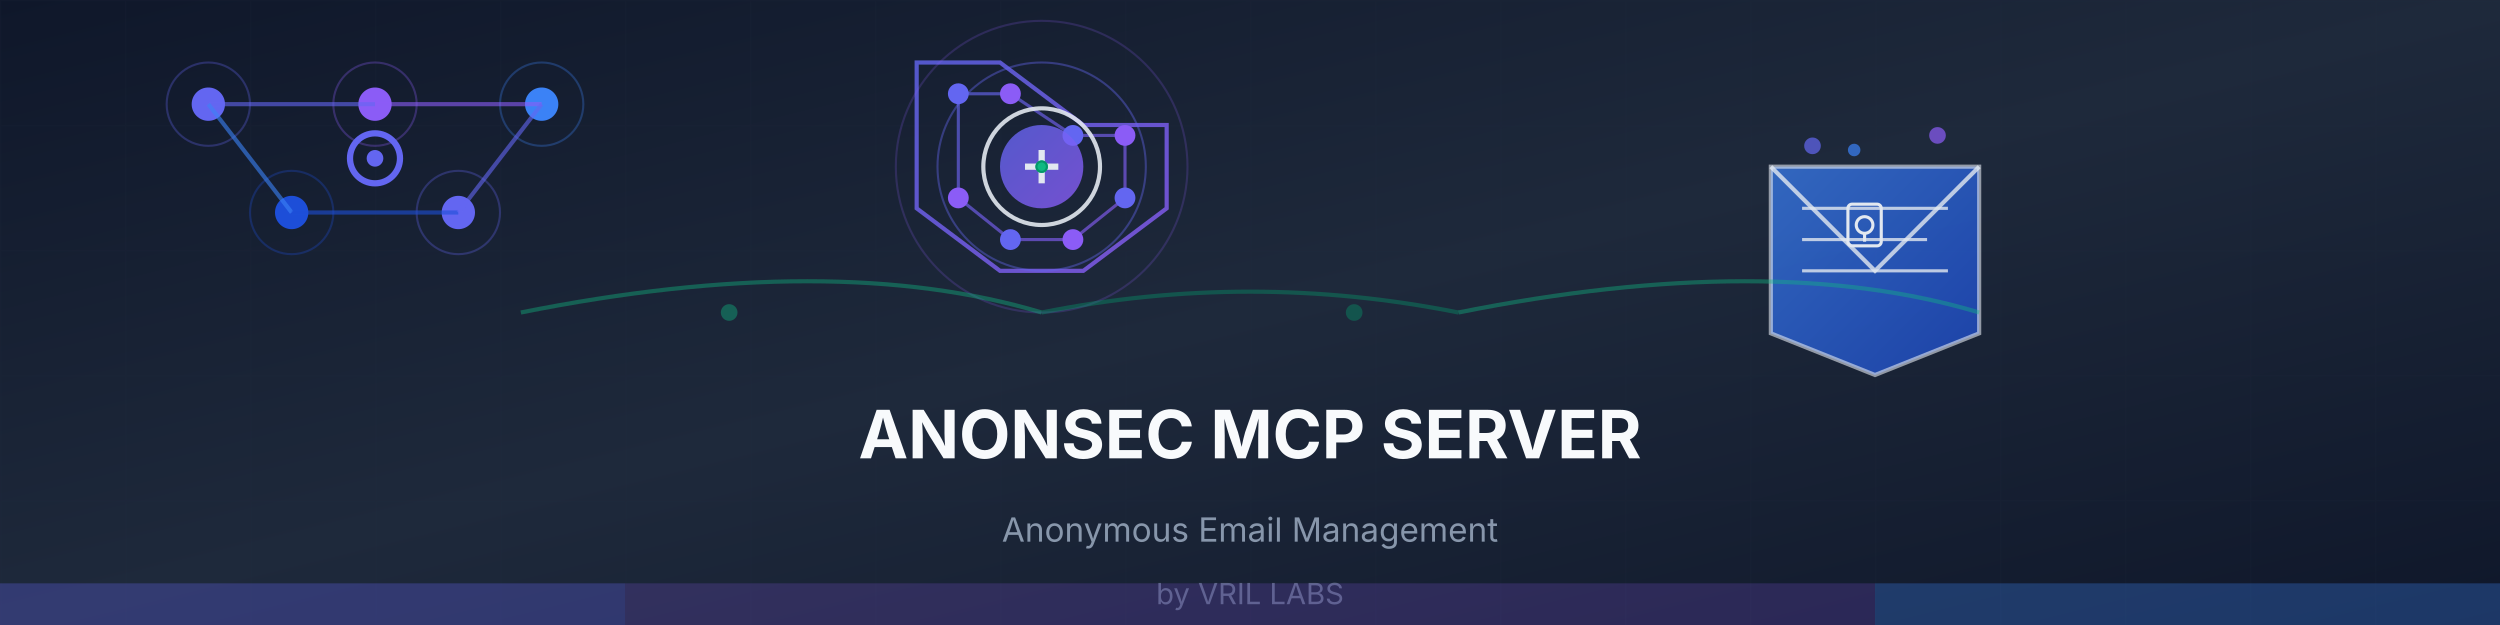
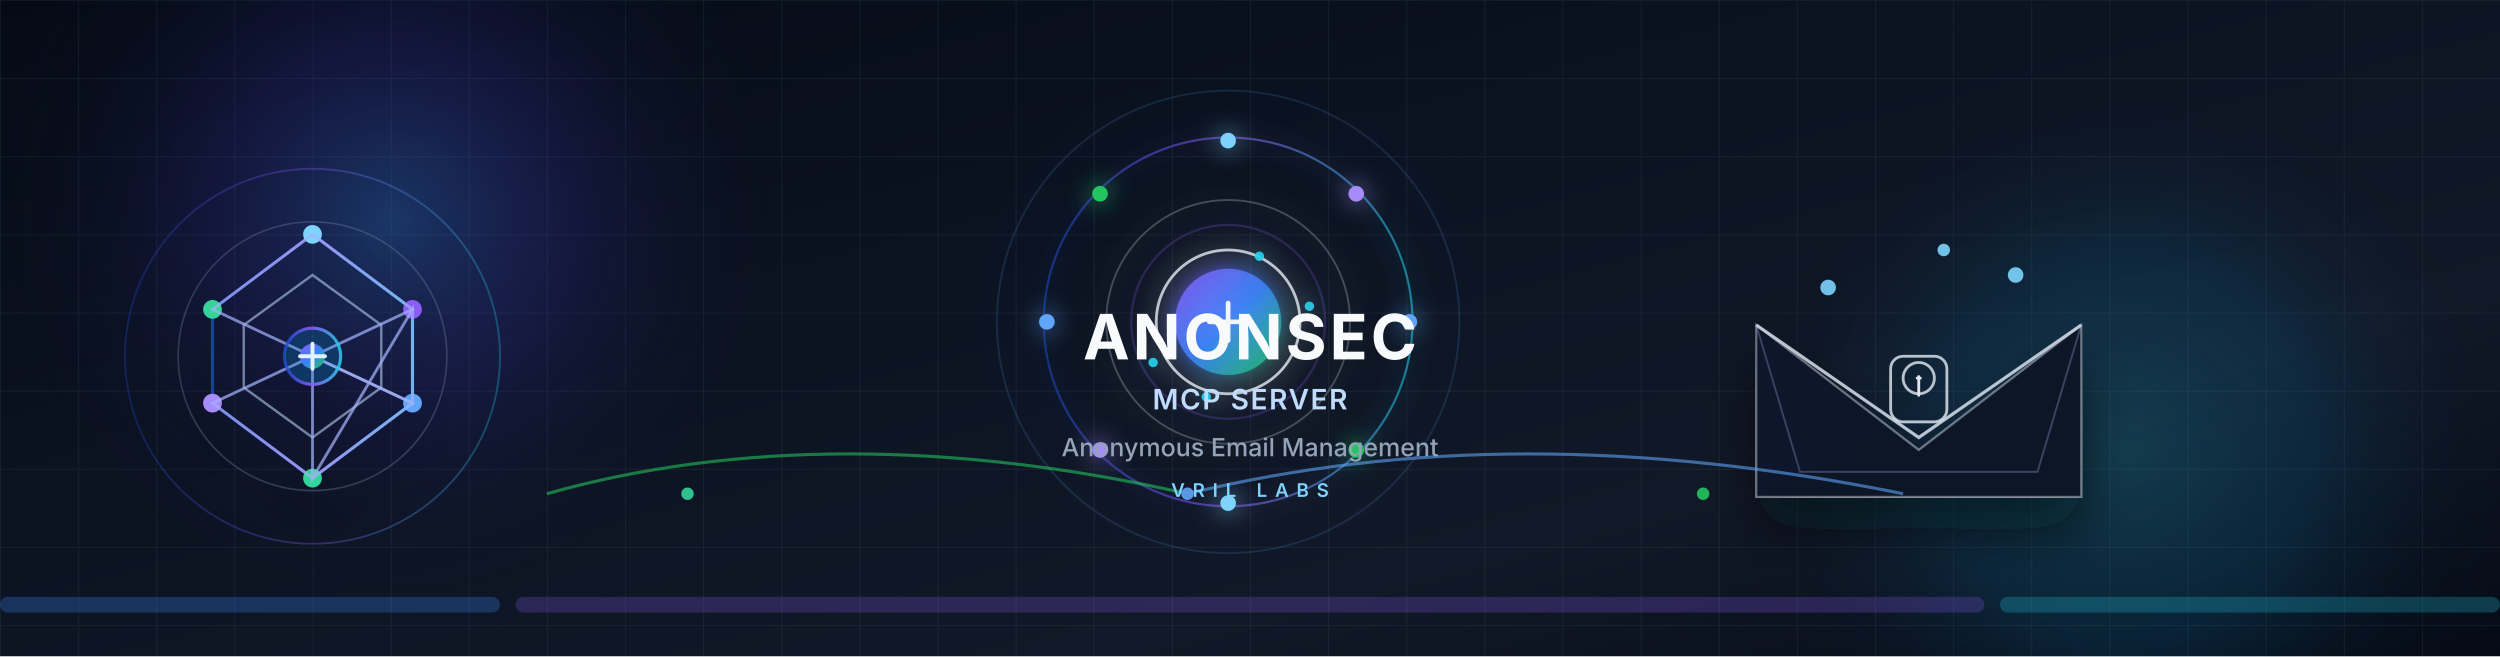
- <svg xmlns="http://www.w3.org/2000/svg" viewBox="0 0 1200 300" width="100%" height="auto" preserveAspectRatio="none">
+ <svg xmlns="http://www.w3.org/2000/svg" viewBox="0 0 1600 420" width="100%" height="auto" preserveAspectRatio="xMidYMid meet" role="img" aria-label="AnonSec MCP Server header illustration">
+   <defs>
+     <linearGradient id="bgGradient" x1="0%" y1="0%" x2="100%" y2="100%">
+       <stop offset="0%" stop-color="#050b16" />
+       <stop offset="38%" stop-color="#0b1220" />
+       <stop offset="72%" stop-color="#111827" />
+       <stop offset="100%" stop-color="#050b16" />
+     </linearGradient>
+     <radialGradient id="leftGlow" cx="50%" cy="50%" r="50%">
+       <stop offset="0%" stop-color="#3b82f6" stop-opacity="0.34" />
+       <stop offset="45%" stop-color="#4338ca" stop-opacity="0.18" />
+       <stop offset="100%" stop-color="#050b16" stop-opacity="0" />
+     </radialGradient>
+     <radialGradient id="rightGlow" cx="50%" cy="50%" r="50%">
+       <stop offset="0%" stop-color="#22d3ee" stop-opacity="0.2" />
+       <stop offset="50%" stop-color="#0ea5e9" stop-opacity="0.12" />
+       <stop offset="100%" stop-color="#050b16" stop-opacity="0" />
+     </radialGradient>
+     <linearGradient id="accentGradient" x1="0%" y1="0%" x2="100%" y2="0%">
+       <stop offset="0%" stop-color="#1d4ed8" stop-opacity="0.8" />
+       <stop offset="50%" stop-color="#8b5cf6" stop-opacity="0.9" />
+       <stop offset="100%" stop-color="#22d3ee" stop-opacity="0.85" />
+     </linearGradient>
+     <linearGradient id="coreGradient" x1="0%" y1="0%" x2="100%" y2="100%">
+       <stop offset="0%" stop-color="#8b5cf6" />
+       <stop offset="50%" stop-color="#3b82f6" />
+       <stop offset="100%" stop-color="#22c55e" />
+     </linearGradient>
+     <linearGradient id="envelopeGradient" x1="0%" y1="0%" x2="100%" y2="100%">
+       <stop offset="0%" stop-color="#0f172a" stop-opacity="1" />
+       <stop offset="100%" stop-color="#111827" stop-opacity="1" />
+     </linearGradient>
+     <linearGradient id="mailAccent" x1="0%" y1="0%" x2="100%" y2="100%">
+       <stop offset="0%" stop-color="#67e8f9" />
+       <stop offset="35%" stop-color="#60a5fa" />
+       <stop offset="100%" stop-color="#8b5cf6" />
+     </linearGradient>
+     <pattern id="gridPattern" width="50" height="50" patternUnits="userSpaceOnUse">
+       <path d="M 50 0 L 0 0 0 50" fill="none" stroke="#94a3b8" stroke-opacity="0.12" stroke-width="1" />
+     </pattern>
+     <filter id="softGlow" x="-30%" y="-30%" width="160%" height="160%">
+       <feGaussianBlur stdDeviation="8" result="blur" />
+       <feMerge>
+         <feMergeNode in="blur" />
+         <feMergeNode in="SourceGraphic" />
+       </feMerge>
+     </filter>
+     <filter id="smallGlow" x="-50%" y="-50%" width="200%" height="200%">
+       <feGaussianBlur stdDeviation="4" result="blur" />
+       <feMerge>
+         <feMergeNode in="blur" />
+         <feMergeNode in="SourceGraphic" />
+       </feMerge>
+     </filter>
+     <filter id="shadow" x="-30%" y="-30%" width="160%" height="160%">
+       <feDropShadow dx="0" dy="20" stdDeviation="16" flood-color="#020817" flood-opacity="0.55" />
+     </filter>
+   </defs>
  <style>
-     @keyframes float {
-       0%, 100% { transform: translateY(0); }
-       50% { transform: translateY(-10px); }
-     }
+     @keyframes drift {
+       0%, 100% { transform: translateY(0px); }
+       50% { transform: translateY(-12px); }
+     }
+ 
+     @keyframes driftAlt {
+       0%, 100% { transform: translateY(0px); }
+       50% { transform: translateY(12px); }
+     }
+ 
    @keyframes pulse {
-       0%, 100% { opacity: 0.7; }
-       50% { opacity: 1; }
-     }
-     @keyframes glow {
-       0%, 100% { filter: drop-shadow(0 0 5px rgba(99, 102, 241, 0.3)); }
-       50% { filter: drop-shadow(0 0 20px rgba(99, 102, 241, 0.6)); }
-     }
-     @keyframes rotate {
+       0%, 100% { opacity: 0.55; transform: scale(0.98); }
+       50% { opacity: 1; transform: scale(1.04); }
+     }
+ 
+     @keyframes rotateSlow {
      from { transform: rotate(0deg); }
      to { transform: rotate(360deg); }
    }
-     @keyframes spin {
-       from { transform: rotate(0deg); }
-       to { transform: rotate(360deg); }
-     }
-     .circuit-grid {
-       animation: float 6s ease-in-out infinite;
-     }
-     .mcp-node {
-       animation: spin 30s linear infinite;
-       transform-origin: center;
-     }
-     .envelope {
-       animation: float 5s ease-in-out infinite reverse;
-     }
-     .node {
-       animation: glow 3s ease-in-out infinite;
-     }
-     .pulse-ring {
-       transform-origin: center;
-       animation: rotate 20s linear infinite;
-     }
-     .data-flow {
-       animation: float 7s ease-in-out infinite;
-     }
+ 
+     @keyframes spark {
+       0%, 100% { opacity: 0.3; }
+       50% { opacity: 1; }
+     }
+ 
+     @keyframes orbit {
+       0% { transform: rotate(0deg) translateX(0px) scale(1); }
+       50% { transform: rotate(180deg) translateX(8px) scale(1.04); }
+       100% { transform: rotate(360deg) translateX(0px) scale(1); }
+     }
+ 
+     .drift { animation: drift 9s ease-in-out infinite; transform-origin: center; }
+     .drift-alt { animation: driftAlt 11s ease-in-out infinite; transform-origin: center; }
+     .pulse { animation: pulse 4s ease-in-out infinite; transform-origin: center; }
+     .spin { animation: rotateSlow 28s linear infinite; transform-origin: center; }
+     .spin-reverse { animation: rotateSlow 36s linear infinite reverse; transform-origin: center; }
+     .spark { animation: spark 2.8s ease-in-out infinite; }
+     .orbit { animation: orbit 14s ease-in-out infinite; transform-origin: center; }
+ 
+     .title { letter-spacing: 2px; }
+     .subtitle { letter-spacing: 1px; }
  </style>
-   <defs>
-     <linearGradient id="bgGradient" x1="0%" y1="0%" x2="100%" y2="100%">
-       <stop offset="0%" style="stop-color:#0f172a;stop-opacity:1" />
-       <stop offset="50%" style="stop-color:#1e293b;stop-opacity:1" />
-       <stop offset="100%" style="stop-color:#0f172a;stop-opacity:1" />
-     </linearGradient>
-     <linearGradient id="mcpGradient" x1="0%" y1="0%" x2="100%" y2="100%">
-       <stop offset="0%" style="stop-color:#6366f1;stop-opacity:0.8" />
-       <stop offset="100%" style="stop-color:#8b5cf6;stop-opacity:0.8" />
-     </linearGradient>
-     <linearGradient id="envelopeGradient" x1="0%" y1="0%" x2="100%" y2="100%">
-       <stop offset="0%" style="stop-color:#3b82f6;stop-opacity:0.7" />
-       <stop offset="100%" style="stop-color:#1d4ed8;stop-opacity:0.7" />
-     </linearGradient>
-     <linearGradient id="dataGradient" x1="0%" y1="0%" x2="100%" y2="100%">
-       <stop offset="0%" style="stop-color:#10b981;stop-opacity:0.6" />
-       <stop offset="100%" style="stop-color:#059669;stop-opacity:0.6" />
-     </linearGradient>
-     <radialGradient id="nodeGradient" cx="50%" cy="50%" r="50%" fx="50%" fy="50%">
-       <stop offset="0%" style="stop-color:#6366f1;stop-opacity:1" />
-       <stop offset="100%" style="stop-color:#6366f1;stop-opacity:0" />
-     </radialGradient>
-     <filter id="blur" x="-20%" y="-20%" width="140%" height="140%">
-       <feGaussianBlur stdDeviation="2" />
-     </filter>
-     <pattern id="gridPattern" width="60" height="60" patternUnits="userSpaceOnUse">
-       <path d="M 60 0 L 0 0 0 60" fill="none" stroke="#1e293b" stroke-width="1" opacity="0.3" />
-     </pattern>
-   </defs>
-   <rect width="100%" height="100%" fill="url(#bgGradient)" />
-   <rect width="100%" height="100%" fill="url(#gridPattern)" opacity="0.5" />
-   <g class="circuit-grid" transform="translate(100, 50)">
-     <g class="node" transform="translate(0, 0)">
-       <circle cx="0" cy="0" r="8" fill="#6366f1" />
-       <circle cx="0" cy="0" r="20" fill="none" stroke="#6366f1" stroke-width="1" opacity="0.3" />
+   <rect width="1600" height="420" fill="url(#bgGradient)" />
+   <rect width="1600" height="420" fill="url(#gridPattern)" opacity="0.9" />
+   <circle cx="250" cy="140" r="260" fill="url(#leftGlow)" />
+   <circle cx="1360" cy="290" r="250" fill="url(#rightGlow)" />
+   <g class="drift" filter="url(#shadow)">
+     <g transform="translate(200 228)">
+       <circle cx="0" cy="0" r="120" fill="none" stroke="url(#accentGradient)" stroke-width="1.2" opacity="0.35" />
+       <circle cx="0" cy="0" r="86" fill="none" stroke="#94a3b8" stroke-opacity="0.26" stroke-width="1" />
+       <g class="spin-reverse" opacity="0.9">
+         <path d="M 0 -78 L 64 -30 L 64 30 L 0 78 L -64 30 L -64 -30 Z" fill="none" stroke="url(#accentGradient)" stroke-width="2" />
+         <path d="M 0 -52 L 44 -20 L 44 20 L 0 52 L -44 20 L -44 -20 Z" fill="none" stroke="#bfdbfe" stroke-opacity="0.6" stroke-width="1.5" />
+       </g>
+       <g fill="#e2e8f0">
+         <circle cx="0" cy="-78" r="6" fill="#7dd3fc" />
+         <circle cx="64" cy="-30" r="6" fill="#8b5cf6" />
+         <circle cx="64" cy="30" r="6" fill="#60a5fa" />
+         <circle cx="0" cy="78" r="6" fill="#34d399" />
+         <circle cx="-64" cy="30" r="6" fill="#a78bfa" />
+         <circle cx="-64" cy="-30" r="6" fill="#34d399" />
+       </g>
+       <g stroke="#a5b4fc" stroke-opacity="0.7" stroke-width="1.8" fill="none">
+         <path d="M 0 -78 L 64 -30 L 0 0 L -64 -30 Z" />
+         <path d="M 64 -30 L 64 30 L 0 0 L 0 78 Z" />
+         <path d="M 0 78 L -64 30 L 0 0 L 64 30 Z" />
+       </g>
+       <g class="pulse">
+         <circle cx="0" cy="0" r="18" fill="#0ea5e9" fill-opacity="0.18" stroke="url(#accentGradient)" stroke-width="2" />
+         <circle cx="0" cy="0" r="8" fill="url(#coreGradient)" />
+         <path d="M -8 0 L 8 0 M 0 -8 L 0 8" stroke="#e0f2fe" stroke-width="2.5" stroke-linecap="round" />
+       </g>
    </g>
-     <g class="node" transform="translate(80, 0)">
-       <circle cx="0" cy="0" r="8" fill="#8b5cf6" />
-       <circle cx="0" cy="0" r="20" fill="none" stroke="#8b5cf6" stroke-width="1" opacity="0.3" />
+   </g>
+   <g class="drift-alt" filter="url(#softGlow)">
+     <g transform="translate(786 206)">
+       <circle cx="0" cy="0" r="118" fill="none" stroke="url(#accentGradient)" stroke-width="1.4" opacity="0.62" />
+       <circle cx="0" cy="0" r="78" fill="none" stroke="#cbd5e1" stroke-opacity="0.28" stroke-width="1.2" />
+       <circle cx="0" cy="0" r="148" fill="none" stroke="#60a5fa" stroke-opacity="0.15" stroke-width="1.2" />
+       <g class="spin">
+         <g fill="#e2e8f0">
+           <circle cx="0" cy="-116" r="5" fill="#7dd3fc" />
+           <circle cx="82" cy="-82" r="5" fill="#a78bfa" />
+           <circle cx="116" cy="0" r="5" fill="#60a5fa" />
+           <circle cx="82" cy="82" r="5" fill="#22c55e" />
+           <circle cx="0" cy="116" r="5" fill="#7dd3fc" />
+           <circle cx="-82" cy="82" r="5" fill="#a78bfa" />
+           <circle cx="-116" cy="0" r="5" fill="#60a5fa" />
+           <circle cx="-82" cy="-82" r="5" fill="#22c55e" />
+         </g>
+       </g>
+       <g class="pulse" opacity="0.95">
+         <circle cx="0" cy="0" r="34" fill="url(#coreGradient)" fill-opacity="0.95" />
+         <circle cx="0" cy="0" r="46" fill="none" stroke="#e2e8f0" stroke-opacity="0.85" stroke-width="1.8" />
+         <circle cx="0" cy="0" r="62" fill="none" stroke="#8b5cf6" stroke-opacity="0.22" stroke-width="1.5" />
+         <path d="M -12 0 L 12 0 M 0 -12 L 0 12" stroke="#f8fafc" stroke-width="3" stroke-linecap="round" />
+       </g>
+       <g class="spark" fill="#22d3ee" opacity="0.9">
+         <circle cx="20" cy="-42" r="3" />
+         <circle cx="52" cy="-10" r="3" />
+         <circle cx="-48" cy="26" r="3" />
+         <circle cx="-14" cy="48" r="3" />
+       </g>
    </g>
-     <g class="node" transform="translate(160, 0)">
-       <circle cx="0" cy="0" r="8" fill="#3b82f6" />
-       <circle cx="0" cy="0" r="20" fill="none" stroke="#3b82f6" stroke-width="1" opacity="0.3" />
+   </g>
+   <g class="drift" filter="url(#shadow)">
+     <g transform="translate(1228 206)">
+       <path d="M -104 2 L 0 82 L 104 2 L 104 112 L -104 112 Z" fill="url(#envelopeGradient)" stroke="#e2e8f0" stroke-opacity="0.42" stroke-width="1.4" />
+       <path d="M -104 2 L 0 74 L 104 2" fill="none" stroke="#cbd5e1" stroke-opacity="0.9" stroke-width="2" />
+       <path d="M -104 2 L -76 96 L 76 96 L 104 2" fill="none" stroke="#a5b4fc" stroke-opacity="0.28" stroke-width="1.2" />
+       <g stroke="url(#mailAccent)" stroke-width="2" stroke-linecap="round" opacity="0.8">
+         <path d="M -62 26 L 60 26" />
+         <path d="M -62 46 L 42 46" />
+         <path d="M -62 66 L 58 66" />
+       </g>
+       <g transform="translate(0 12)">
+         <rect x="-18" y="10" width="36" height="42" rx="8" fill="none" stroke="#e2e8f0" stroke-opacity="0.8" stroke-width="1.8" />
+         <circle cx="0" cy="24" r="10" fill="none" stroke="#e2e8f0" stroke-opacity="0.8" stroke-width="1.8" />
+         <path d="M -1 24 L 1 24 M 0 23 L 0 35" stroke="#e2e8f0" stroke-width="1.8" stroke-linecap="round" />
+       </g>
+       <g class="spark" fill="#7dd3fc" opacity="0.9">
+         <circle cx="-58" cy="-22" r="5" />
+         <circle cx="62" cy="-30" r="5" />
+         <circle cx="16" cy="-46" r="4" />
+       </g>
    </g>
-     <g class="node" transform="translate(40, 52)">
-       <circle cx="0" cy="0" r="8" fill="#1d4ed8" />
-       <circle cx="0" cy="0" r="20" fill="none" stroke="#1d4ed8" stroke-width="1" opacity="0.3" />
-     </g>
-     <g class="node" transform="translate(120, 52)">
-       <circle cx="0" cy="0" r="8" fill="#6366f1" />
-       <circle cx="0" cy="0" r="20" fill="none" stroke="#6366f1" stroke-width="1" opacity="0.3" />
-     </g>
-     <line x1="0" y1="0" x2="80" y2="0" stroke="#6366f1" stroke-width="2" opacity="0.6" />
-     <line x1="80" y1="0" x2="160" y2="0" stroke="#8b5cf6" stroke-width="2" opacity="0.6" />
-     <line x1="0" y1="0" x2="40" y2="52" stroke="#3b82f6" stroke-width="2" opacity="0.6" />
-     <line x1="40" y1="52" x2="120" y2="52" stroke="#1d4ed8" stroke-width="2" opacity="0.6" />
-     <line x1="120" y1="52" x2="160" y2="0" stroke="#6366f1" stroke-width="2" opacity="0.6" />
-     <circle cx="80" cy="26" r="12" fill="none" stroke="#6366f1" stroke-width="3">
-       <animate attributeName="r" values="12;16;12" dur="3s" repeatCount="indefinite" />
-     </circle>
-     <circle cx="80" cy="26" r="4" fill="#6366f1" />
-   </g>
-   <g class="mcp-node" transform="translate(500, 80)">
-     <path d="M -60 -50 L -20 -50 L 20 -20 L 60 -20 L 60 20 L 20 50 L -20 50 L -60 20 Z" fill="none" stroke="url(#mcpGradient)" stroke-width="2" />
-     <path d="M -40 -35 L -15 -35 L 15 -15 L 40 -15 L 40 15 L 15 35 L -15 35 L -40 15 Z" fill="none" stroke="url(#mcpGradient)" stroke-width="1.5" opacity="0.8">
-       <animate attributeName="opacity" values="0.6;1;0.6" dur="3s" repeatCount="indefinite" />
-     </path>
-     <circle cx="-40" cy="-35" r="5" fill="#6366f1" />
-     <circle cx="-15" cy="-35" r="5" fill="#8b5cf6" />
-     <circle cx="15" cy="-15" r="5" fill="#6366f1" />
-     <circle cx="40" cy="-15" r="5" fill="#8b5cf6" />
-     <circle cx="40" cy="15" r="5" fill="#6366f1" />
-     <circle cx="15" cy="35" r="5" fill="#8b5cf6" />
-     <circle cx="-15" cy="35" r="5" fill="#6366f1" />
-     <circle cx="-40" cy="15" r="5" fill="#8b5cf6" />
-     <circle cx="0" cy="0" r="20" fill="url(#mcpGradient)" />
-     <circle cx="0" cy="0" r="28" fill="none" stroke="#e2e8f0" stroke-width="2" opacity="0.9" />
-     <line x1="-8" y1="0" x2="8" y2="0" stroke="#e2e8f0" stroke-width="3" />
-     <line x1="0" y1="-8" x2="0" y2="8" stroke="#e2e8f0" stroke-width="3" />
-     <circle cx="0" cy="0" r="50" fill="none" stroke="#6366f1" stroke-width="1" opacity="0.4" class="pulse-ring" />
-     <circle cx="0" cy="0" r="70" fill="none" stroke="#8b5cf6" stroke-width="1" opacity="0.2" class="pulse-ring" />
-     <circle cx="0" cy="0" r="3" fill="#10b981" class="data-flow">
-       <animateMotion path="M 0,0 25,-20 -25,20 0,0" dur="8s" repeatCount="indefinite" />
-     </circle>
-     <circle cx="0" cy="0" r="3" fill="#059669" class="data-flow">
-       <animateMotion path="M 0,0 -20,25 20,-25 0,0" dur="6s" repeatCount="indefinite" />
-     </circle>
-     <circle cx="0" cy="0" r="2" fill="#10b981" class="data-flow">
-       <animateMotion path="M 0,0 15,15 -15,-15 0,0" dur="5s" repeatCount="indefinite" />
-     </circle>
-   </g>
-   <g class="envelope" transform="translate(850, 80)">
-     <path d="M 0 0 L 100 0 L 100 80 L 50 100 L 0 80 Z" fill="url(#envelopeGradient)" stroke="none" />
-     <path d="M 0 0 L 100 0 L 100 80 L 50 100 L 0 80 Z" fill="none" stroke="#e2e8f0" stroke-width="2" opacity="0.6" />
-     <path d="M 0 0 L 50 50 L 100 0" fill="none" stroke="#e2e8f0" stroke-width="2" opacity="0.8" />
-     <line x1="15" y1="20" x2="85" y2="20" stroke="#e2e8f0" stroke-width="1.5" opacity="0.8" />
-     <line x1="15" y1="35" x2="75" y2="35" stroke="#e2e8f0" stroke-width="1.5" opacity="0.8" />
-     <line x1="15" y1="50" x2="85" y2="50" stroke="#e2e8f0" stroke-width="1.5" opacity="0.8" />
-     <circle cx="20" cy="-10" r="4" fill="#6366f1" opacity="0.7">
-       <animate attributeName="cy" values="-10;5;-10" dur="4s" repeatCount="indefinite" />
-     </circle>
-     <circle cx="80" cy="-15" r="4" fill="#8b5cf6" opacity="0.7">
-       <animate attributeName="cy" values="-15;10;-15" dur="5s" repeatCount="indefinite" />
-     </circle>
-     <circle cx="40" cy="-8" r="3" fill="#3b82f6" opacity="0.7">
-       <animate attributeName="cy" values="-8;8;-8" dur="3s" repeatCount="indefinite" />
-     </circle>
-     <g transform="translate(45, 30)">
-       <rect x="-8" y="-12" width="16" height="20" rx="2" fill="none" stroke="#e2e8f0" stroke-width="1.5" />
-       <circle cx="0" cy="-2" r="4" fill="none" stroke="#e2e8f0" stroke-width="1.5" />
-       <line x1="0" y1="2" x2="0" y2="6" stroke="#e2e8f0" stroke-width="1.5" />
-     </g>
-   </g>
-   <g transform="translate(0, 150)" opacity="0.4">
-     <path d="M 250 0 Q 400 -30 500 0" fill="none" stroke="#10b981" stroke-width="2" />
-     <path d="M 500 0 Q 600 -20 700 0" fill="none" stroke="#059669" stroke-width="2" />
-     <path d="M 700 0 Q 850 -30 950 0" fill="none" stroke="#10b981" stroke-width="2" />
-     <circle cx="350" cy="0" r="4" fill="#10b981" class="data-flow">
-       <animateMotion path="M 0,0 100,0" dur="5s" repeatCount="indefinite" />
-     </circle>
-     <circle cx="650" cy="0" r="4" fill="#059669" class="data-flow">
-       <animateMotion path="M 0,0 -100,0" dur="6s" repeatCount="indefinite" />
-     </circle>
-   </g>
-   <g transform="translate(600, 220)" text-anchor="middle">
-     <text x="0" y="0" font-family="Inter, -apple-system, BlinkMacSystemFont, 'Segoe UI', sans-serif" font-size="32" font-weight="700" fill="#f8fafc">
-       ANONSEC MCP SERVER
-     </text>
-     <text x="0" y="40" font-family="Inter, -apple-system, BlinkMacSystemFont, 'Segoe UI', sans-serif" font-size="16" font-weight="400" fill="#94a3b8" opacity="0.9">
-       Anonymous Email Management
-     </text>
-     <text x="0" y="70" font-family="Inter, -apple-system, BlinkMacSystemFont, 'Segoe UI', sans-serif" font-size="14" font-weight="400" fill="#64748b" opacity="0.8">
-       by VRIL LABS
-     </text>
-     <text x="0" y="90" font-family="Inter, -apple-system, BlinkMacSystemFont, 'Segoe UI', sans-serif" font-size="12" font-weight="400" fill="#6366f1" opacity="0.7">
-       vril.li
-     </text>
-   </g>
-   <g transform="translate(0, 280)">
-     <rect x="0" y="0" width="300" height="20" fill="#6366f1" opacity="0.3" />
-     <rect x="300" y="0" width="600" height="20" fill="#8b5cf6" opacity="0.2" />
-     <rect x="900" y="0" width="300" height="20" fill="#3b82f6" opacity="0.3" />
+   </g>
+   <g opacity="0.9" transform="translate(0 0)">
+     <path d="M 350 316 C 470 282, 610 282, 760 316" fill="none" stroke="#22c55e" stroke-opacity="0.64" stroke-width="2" />
+     <path d="M 760 316 C 900 282, 1050 282, 1218 316" fill="none" stroke="#60a5fa" stroke-opacity="0.64" stroke-width="2" />
+     <circle cx="440" cy="316" r="4" fill="#34d399" class="spark" />
+     <circle cx="760" cy="316" r="4" fill="#60a5fa" class="spark" />
+     <circle cx="1090" cy="316" r="4" fill="#22c55e" class="spark" />
+   </g>
+   <g transform="translate(800 230)" text-anchor="middle" fill="#f8fafc">
+     <text class="title" x="0" y="0" font-family="Inter, -apple-system, BlinkMacSystemFont, 'Segoe UI', sans-serif" font-size="40" font-weight="700" fill="#f8fafc">ANONSEC</text>
+     <text class="subtitle" x="0" y="32" font-family="Inter, -apple-system, BlinkMacSystemFont, 'Segoe UI', sans-serif" font-size="18" font-weight="600" fill="#bfdbfe" letter-spacing="7">MCP SERVER</text>
+     <text x="0" y="62" font-family="Inter, -apple-system, BlinkMacSystemFont, 'Segoe UI', sans-serif" font-size="16" font-weight="500" fill="#94a3b8">Anonymous Email Management</text>
+     <text x="0" y="88" font-family="Inter, -apple-system, BlinkMacSystemFont, 'Segoe UI', sans-serif" font-size="12" font-weight="600" fill="#7dd3fc" letter-spacing="5">VRIL LABS</text>
+   </g>
+   <g transform="translate(0 382)">
+     <rect x="0" y="0" width="320" height="10" rx="5" fill="#3b82f6" fill-opacity="0.28" />
+     <rect x="330" y="0" width="940" height="10" rx="5" fill="#8b5cf6" fill-opacity="0.24" />
+     <rect x="1280" y="0" width="320" height="10" rx="5" fill="#22d3ee" fill-opacity="0.24" />
  </g>
</svg>
